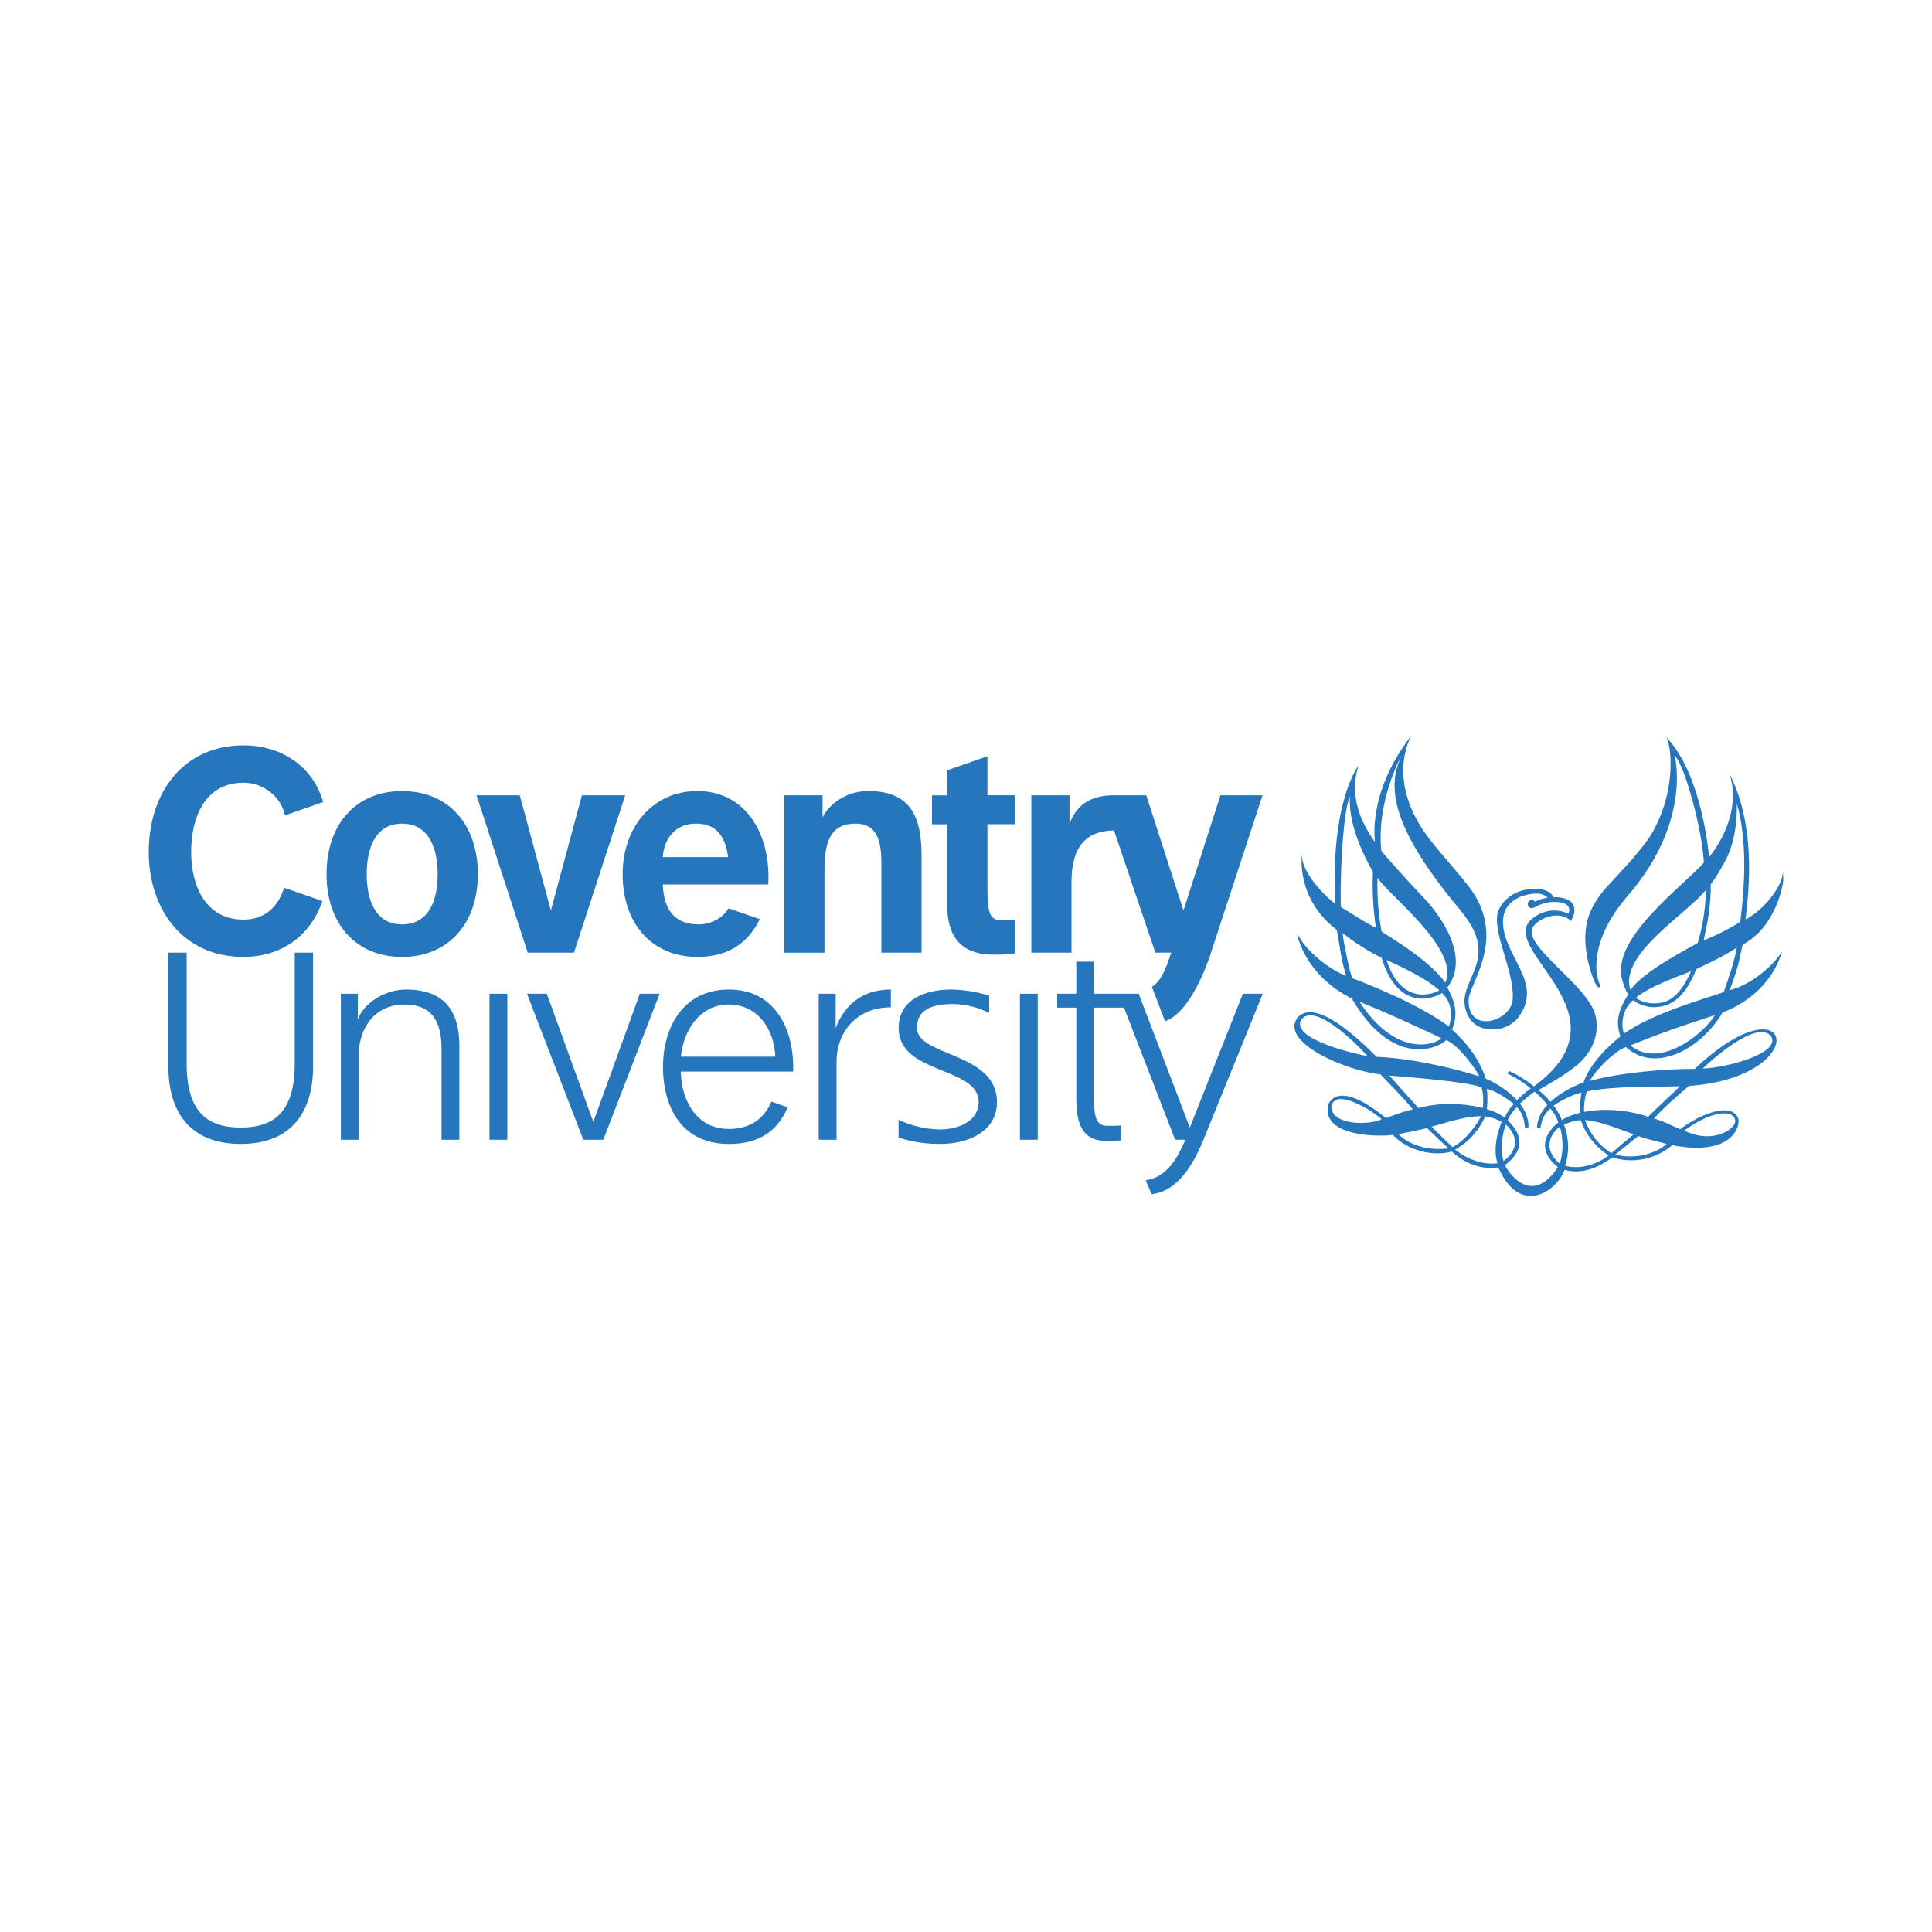
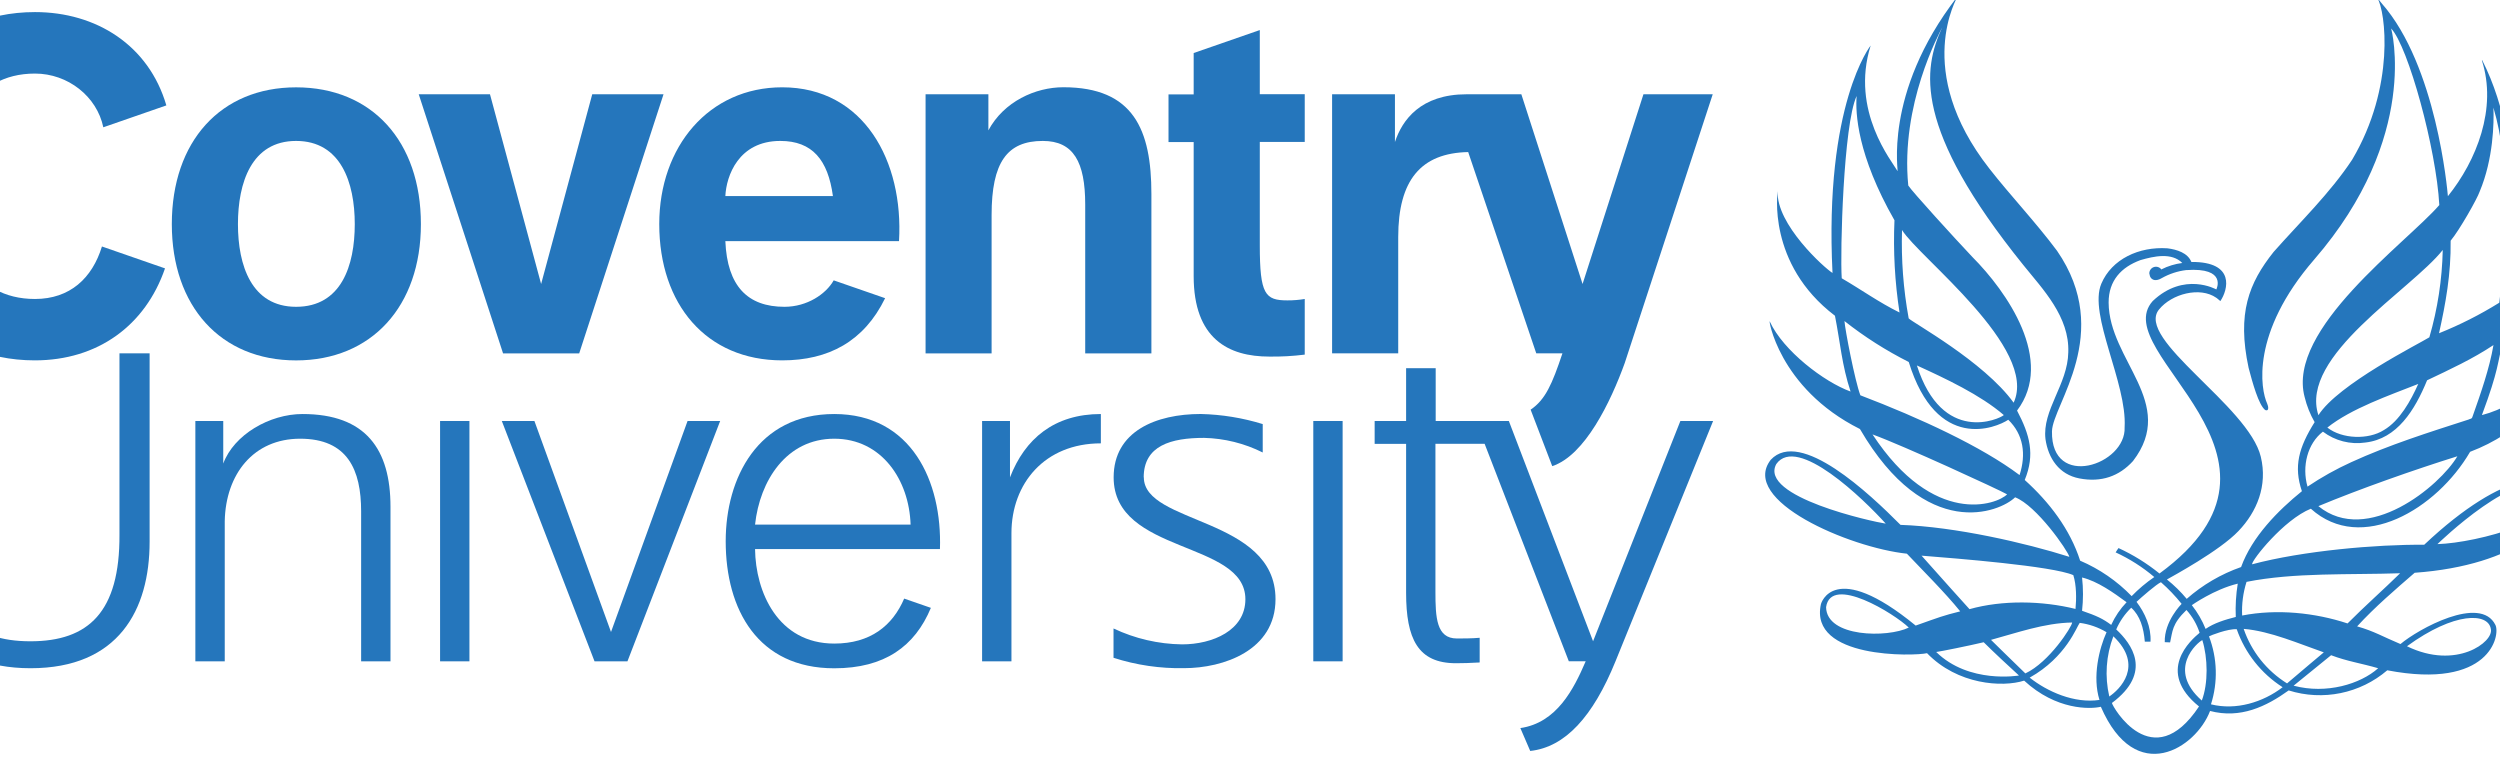
- <svg xmlns="http://www.w3.org/2000/svg" id="Layer_1" data-name="Layer 1" viewBox="0 0 1000 1000">
+ <svg xmlns="http://www.w3.org/2000/svg" id="Layer_1" data-name="Layer 1" viewBox="115 382 786 238" width="786" height="238">
  <defs>
    <style>.cls-1{fill:#2576bc;}</style>
  </defs>
  <path class="cls-1" d="M208.09,478.46c-14.06,0-18.28-13.07-18.28-26s4.22-26.15,18.28-26.15,18.45,13.08,18.45,26.15-4.25,26-18.45,26m0-69c-23.71,0-39.07,17-39.07,43,0,25.84,15.36,42.85,39.07,42.85s39.24-17,39.24-42.85c0-26-15.38-43-39.24-43" />
  <polygon class="cls-1" points="297.1 493.1 323.61 411.64 301.2 411.64 285.13 471.29 269.05 411.64 246.65 411.64 273.16 493.1 297.1 493.1" />
  <path class="cls-1" d="M124.6,592.09c27.61,0,37.44-18.28,37.44-39.79V493.09h-9.48v57c.13,24.3-9.69,33.53-28,33.53s-28.08-9.23-27.95-33.53v-57H87.17V552.3c0,21.51,9.83,39.79,37.43,39.79" />
  <rect class="cls-1" x="253.36" y="514.36" width="9.23" height="75.56" />
  <polygon class="cls-1" points="312.27 589.92 341.42 514.36 331.17 514.36 307.1 580.7 283.02 514.36 272.77 514.36 301.92 589.92 312.27 589.92" />
  <rect class="cls-1" x="527.9" y="514.36" width="9.22" height="75.56" />
  <path class="cls-1" d="M426.76,493.11V449.62c0-16.54,4.83-23.31,16.1-23.31,9.66,0,13.33,6.62,13.33,20v46.79H477V443c0-20.18-5.58-33.57-27.68-33.57-8.78,0-18.7,4.48-23.57,13.55V411.64H406v81.47h20.79" />
  <path class="cls-1" d="M511.08,391.45l-20.79,7.22v13h-7.91v15h7.91v42.14c0,19.74,11,25.3,23.76,25.3a80.35,80.35,0,0,0,11.16-.62V476a32.09,32.09,0,0,1-5.46.44c-7,0-8.67-1.89-8.67-17.32V426.62h14.13v-15H511.08V391.45" />
  <path class="cls-1" d="M185.66,589.92V545.84c.29-14.78,9.07-25.91,23.7-25.91,14.94,0,19.18,9.81,19.18,22.84v47.15h9.23V541.31c0-18-7.72-29.14-27.67-29.14-10.35,0-21.56,6.5-24.91,15.57V514.36h-8.77v75.56h9.24" />
  <path class="cls-1" d="M433,589.92V549.64c0-15.65,10.48-28.25,28.11-28.25v-9.22c-14.62,0-23.88,7.76-28.57,19.92V514.36h-8.77v75.56H433" />
  <path class="cls-1" d="M474.58,532.08c0-10,8.59-12.41,19-12.41A43.62,43.62,0,0,1,512,524.26v-8.93a71.57,71.57,0,0,0-19.5-3.17c-14,0-27.37,5.4-27.37,19.92,0,24.23,41.42,19.8,41.42,38.32,0,9.8-10.31,14.19-19.92,14.19a51.87,51.87,0,0,1-21.54-5v9.22a68.09,68.09,0,0,0,22.18,3.26c12.33,0,28.75-5.53,28.75-21.69,0-25.88-41.4-23.46-41.4-38.32" />
  <path class="cls-1" d="M622.91,589.92c-7.06,17.37-15.81,27-26.81,28.18L593,610.91c11.41-1.67,16.75-12.16,20.54-21h-5.3l-26.47-68.37H566.3V568c0,8.12.29,14.74,6.73,14.74,1.76,0,4.81,0,7.18-.22v7.76c-2.71.17-5.56.24-7.45.24-12,0-15.68-7.71-15.68-22.16V521.55h-9.89v-7.19h9.89V497.77h9.3v16.59h23l26.48,69.25,27.45-69.25H653.6l-30.69,75.56" />
  <path class="cls-1" d="M631.7,411.64l-19.14,59.65-19.25-59.65h-17.2c-14.48,0-20.26,8.1-22.54,15v-15H533.81v81.45H554.6V456.55c0-17.92,7.14-26.44,22-26.74L598,493.09h8.23c-3.24,9.69-5.35,14.56-10,17.71l6.79,17.75h0c10.26-3.33,18.39-20.2,22.8-32.42l27.66-84.49H631.7" />
  <path class="cls-1" d="M147.05,459.5C144,469.45,137,476,126,476c-19.66,0-27.06-17.57-27.06-35,0-18.3,7.4-35.87,27.06-35.87,10.37,0,19.47,7.2,21.48,16.89l19.82-6.88c-5.52-18.93-22.06-29.34-41.3-29.34C95.14,385.81,77,410,77,441c0,30.15,18.13,54.3,48.95,54.3,19.75,0,34.74-10.93,40.93-28.92l-19.84-6.89" />
  <path class="cls-1" d="M360.33,426.31c10.09,0,15,6,16.54,17.33H343.05c.3-6.3,4.11-17.33,17.28-17.33m16.78,43.84c-2.42,4.3-8.35,8.31-15.47,8.31-11.56,0-18-6.46-18.59-20.65h54.6c1.48-25.05-11-48.36-36.73-48.36-23,0-38.65,18.59-38.65,43,0,25.22,14.78,42.85,38.65,42.85,14.57,0,25.73-5.95,32.36-19.55l-16.17-5.61" />
  <path class="cls-1" d="M377.29,519.93c14.93,0,23.56,13,24,27H352.39c1.48-13.76,9.81-27,24.9-27m22,50.23c-3.67,8.58-10.65,14.18-22,14.18-17.72,0-24.75-16.24-24.9-29.71h58.13c.72-21.24-8.94-42.46-33.23-42.46-24,0-34.13,20.07-34.13,40,0,21.5,10.12,39.94,34.13,39.94,15.8,0,25.33-6.87,30.38-19h0l-8.42-2.92" />
  <path class="cls-1" d="M891.23,513.87c-12.4,4-25.12,8-37,13.44A95,95,0,0,0,840.48,535c-1.83-6.41,0-13.55,4.84-17.29a17.81,17.81,0,0,0,13.36,3.42c10-1.14,15.56-10.23,19.4-19.57,7.14-3.39,14.35-6.72,20.87-11.07-1.29,7.45-4,15.17-6.49,22.21-.31.74-.05.81-1.23,1.14M843.9,541.13c13-5.41,30.27-11.49,43.7-15.68-5.48,9.33-28.3,28.26-43.7,15.68m31.4-38.42c-2.34,5.25-5.84,11.6-10.81,14.5-4.88,3.1-13.13,2.85-17.77-.78,7.51-6,19.47-10.12,28.58-13.72m7.7-42.12a106.55,106.55,0,0,1-4.21,27.46c-3.18,2-28.71,14.75-34.88,24.49-6.16-18.62,29.2-39.42,39.09-51.95m2.48-2.91c2.74-3.27,8.38-13.21,9.13-15.46,4.32-10.27,4.52-21.73,4.32-26.39a80.61,80.61,0,0,1,2.85,14.41c2,15.11.88,31.48-1,46.93a121.34,121.34,0,0,1-18.95,9.6c2.08-9.38,3.78-18.56,3.65-29.09M869.6,562.23c-4.94,4.87-11.28,10.48-16.53,15.78-10.24-3.39-22.22-4.62-33.14-2.49a30.18,30.18,0,0,1,1.38-10.58c15-3,32.38-2.17,48.29-2.71m-6.94,29.89c-5.51,4.91-16.2,8.22-26.55,5.46L847.9,588c5,1.91,9.68,2.59,14.76,4.08m-28.61,4.78a32.61,32.61,0,0,1-13.64-17.14c8.4.69,17.63,4.77,25.19,7.38,0,0-8,6.7-11.55,9.76m-23.92,6.58a32.33,32.33,0,0,0-.62-21.36c.39-.28,6-2.46,8.72-2.25a35.53,35.53,0,0,0,14.43,18.23c-6.18,4.74-14.66,7.35-22.53,5.38m-2.88-1.19c-11.17-9.81-1.34-18.33.16-19,1.74,5.57,1.9,13.57-.16,19m-28.27.77c13-9.7,6.11-18.69,1.36-23.13a21.24,21.24,0,0,1,4.72-6.82c2.8,2.53,3.91,6.37,4.27,10.66.64,0,.56,0,1.79,0,.25-4.59-1.73-9-4.4-12.51,1.65-1.53,6.27-5.55,7.68-6.17a53.71,53.71,0,0,1,6.5,6.8s-5.52,5.5-5.3,12.05l1.68.07c.8-3.44.5-5.7,5.14-10.19a19.89,19.89,0,0,1,4.14,7.17c-2.75,2.28-13.9,12.1-.19,23.16-14.63,22.07-27.26,0-27.39-1.12m.46-20.94c9.78,9.33,1.88,16.8-1.28,18.93a32.49,32.49,0,0,1,1.28-18.93m-4.31,20c-8,1.21-16.5-2.64-22-7,11.56-6.47,14.86-16.21,15.74-17.22a22,22,0,0,1,8.43,2.94c-2.33,5.15-4.51,14-2.22,21.31m-34.07-18.92c7.93-2.14,16.67-5.3,25.47-5.44,0,1.22-7.19,12.5-14.71,16-3.59-3.45-10.76-10.51-10.76-10.51M723.67,587c1.21-.13,10.47-2,15-3.08,3.4,3.36,7.47,7.15,11.09,10.46,0,0-15.68,2.73-26-7.38m-4.62-30.3c10.72.86,41.05,3.23,47.71,6.12,1,3.11,1,7.46.69,10.63-10.5-2.6-23-2.84-33.33.07,0,0-10.4-11.51-15.07-16.82m50.46,6.86c4.89,1.2,9.87,4.75,14,7.78a25.89,25.89,0,0,0-4.84,7.13c-2.58-1.93-4.57-2.86-9.16-4.44a47,47,0,0,0,0-10.47M751.58,532.9c3.31-8.08,1.58-14.2-2.42-21.81,11.94-15.78-3.18-37.39-14.07-48.32-5.67-6-19.08-20.72-20.13-22.45-2.51-25.4,9.76-47.87,10.67-49.7-6.08,13.15-9.16,31.7,25.49,74.69,6.14,7.63,14.56,16.24,14.15,27.45-.17,10.1-8.28,18.2-7.17,27.31.87,6,4.24,11.13,10.68,12.35,6.87,1.31,12.48-.67,16.84-5.47,14-18.26-7.58-31.61-7.67-49.84,0-6.92,4-11.12,10-13.33,4.23-1.22,9.8-2.48,13.16.9a20.13,20.13,0,0,0-6.54,2l0,.09a2.1,2.1,0,0,0-3.83,1.18l.21.89a1.86,1.86,0,0,0,2.26,1.16l.14,0a4.93,4.93,0,0,0,1.38-.6,20.63,20.63,0,0,1,7.57-2.48h0c13.09-.94,9.51,6.08,9.51,6.08s-10.12-5.71-20,3.65c-14.67,16.39,52.57,48.77,2.13,85.66a60.8,60.8,0,0,0-12.88-8c-.38.49-.6.91-.9,1.36a53.08,53.08,0,0,1,12.15,7.75,46.83,46.83,0,0,0-7.12,6A49.83,49.83,0,0,0,769,558.28c-3.19-9.94-9.75-18.46-17.43-25.38m-1.67-1.57c-11.8-8.87-31.17-17.87-50-25.05-1.7-4.45-4.84-20.75-5-23.34a119,119,0,0,0,20.21,12.87c8.8,28.49,27.46,20.72,31.29,18.16,4.79,4.66,5.66,10.86,3.56,17.36m-46.24-12.75c9.6,3.48,39.94,17.45,42.31,18.84-3.15,3.25-23.09,10.42-42.31-18.84m-5-106.33c-.4,5.29.19,18.51,11.9,39a147.85,147.85,0,0,0,1.59,29c-6.44-3.16-12-7.18-18.17-10.76-.54-8.2.52-48.35,4.68-57.29M745,512.5c-1.36,1.26-19.33,9.42-27.33-15.6,8.92,4.07,20,9.26,27.33,15.6m-32-58.18c5.24,8.56,43,37.19,35.09,54.29-9.37-13-32.11-25.37-33-26.52A131.35,131.35,0,0,1,713,454.32M818.55,565.5a51.28,51.28,0,0,0-.62,10.47c-3.33.85-6.8,1.9-9.49,3.76a30.16,30.16,0,0,0-4.33-7.47s7.06-5,14.44-6.76m97.89-29.57c6.44,9-22.48,16.76-35.11,17.14,0,0,26.24-25.59,35.11-17.14m-18.32,43.83c1,4-10.84,13-26.37,5.42,15-10.93,25.59-10.58,26.37-5.42m-209-6.87c1.49-10.38,21.62,2.15,26,6.42-6.64,3.26-25.84,3.12-26-6.42m-15.65-45c6.56-9.28,27.48,11.06,34.41,18.74-4-.57-40.05-8.45-34.41-18.74m221.85-15.41c5.42-14.58,4.78-16.12,6.71-23.55,17.25-9.11,21.2-31.53,21-34-.36-6.68,0-3-.67-.7-1.91,6.64-8.19,14.13-13.85,18.5-1.45.88-3.17,2.41-5,3.19.41-6.16,7.1-45-8.11-75l-.1.08c4.87,15.05-1.68,31.51-10.68,42.68-.19-2.11-3.61-41-20.74-60.54l-1.45-1.79c2.59,4.13,5.73,27.83-7.91,50.85-6.93,10.5-16.41,19.64-24.69,29-7.81,9.81-11.54,19.32-7.87,36.44,1.21,4.61,3.14,11.66,5.22,13.28,1.23.5,1.05-1.07.63-2-2.08-4.47-5.24-22.2,14.73-45.27,33.56-38.74,24.24-72.7,24.24-72.7,5.38,5.72,14.19,37.91,15.14,55.52-10.44,12-48.09,39-42.34,60.37a30,30,0,0,0,3.14,7.88c-5,8-6.65,13.93-4,21.71-7.51,6.07-15.69,14.35-19.12,23.85a51.69,51.69,0,0,0-17.1,10,42.61,42.61,0,0,0-6.22-6.09c1.58-.92,16.61-9,22.52-15.26,5.74-6,9.19-14.22,7-23.31-3.81-16-39.61-37.06-32-46.32,4-4.93,12.85-7.26,18-3.68h0l.1.07.1.07h0l1.08.9c2.38-3.48,4.82-12.41-9.12-12.3-1.12-2.85-4.53-3.91-7.52-4.29-8.92-.6-17.5,3.38-20.78,11.12-4.16,9.75,8.13,31.26,7.32,45.15.52,11.84-23.19,19.72-22.84,1.26.16-8.29,19.51-30.77,1.6-56.74C755,451.82,747.1,443.52,740.45,435c-24.28-31-9.82-54-10.1-54-23.69,30.62-18.2,55.92-18.8,54.74-1.56-2.87-14.9-18.8-8.41-39.43,0,0-14.63,18.39-12,71.51-2.53-1.54-17.83-15.36-17.23-25.73,0,0-3.53,22.81,18,39.18,1.66,8.37,2.17,15.58,4.91,23.83-8.31-3-21.18-12.82-25.39-22-.59-1.68,2.49,20.87,28.34,33.79,20.78,35.66,44,26.15,48.78,21.46,6.72,2.58,16.56,16.74,17.06,18.72-13.65-4.33-35.85-9.47-53.09-10.05-9.74-9.8-31.51-30.4-40.79-20.47-9.94,12.79,24.74,27.63,42.8,29.53,4.85,5.13,12,12.23,16.76,18.13-5.52,1.38-6.38,1.77-14,4.47-25.87-21.21-29.78-6.78-29.78-6.78-3.91,17.33,29.47,16.4,33.35,15.46,9.58,9.93,23.71,10.81,30.53,8.63,10.09,9.34,20.83,9,24.12,8.22,11,25.32,29.94,12.92,34.33,1.32,9.53,2.5,17.6-1.35,24.72-6.46a32.63,32.63,0,0,0,31-6.33c32.24,6.18,35.62-11,34-14.25-4.69-9.57-24.34,1.32-29.85,6-5.65-2.36-8.17-4-13.63-5.56,5.64-6.16,12.2-11.74,18.09-16.85,65.22-4.7,54.59-57.45,3-8.81-15-.13-38.17,1.89-54.12,6.15-.14-1.3,10-14.07,18.48-17.48,15.9,14.33,39.64.05,50.07-17.89,15.69-5.93,26.29-17.66,30.18-29.77l.78-2.1c-3.29,6-14.84,17.14-27.19,20.31" />
</svg>
